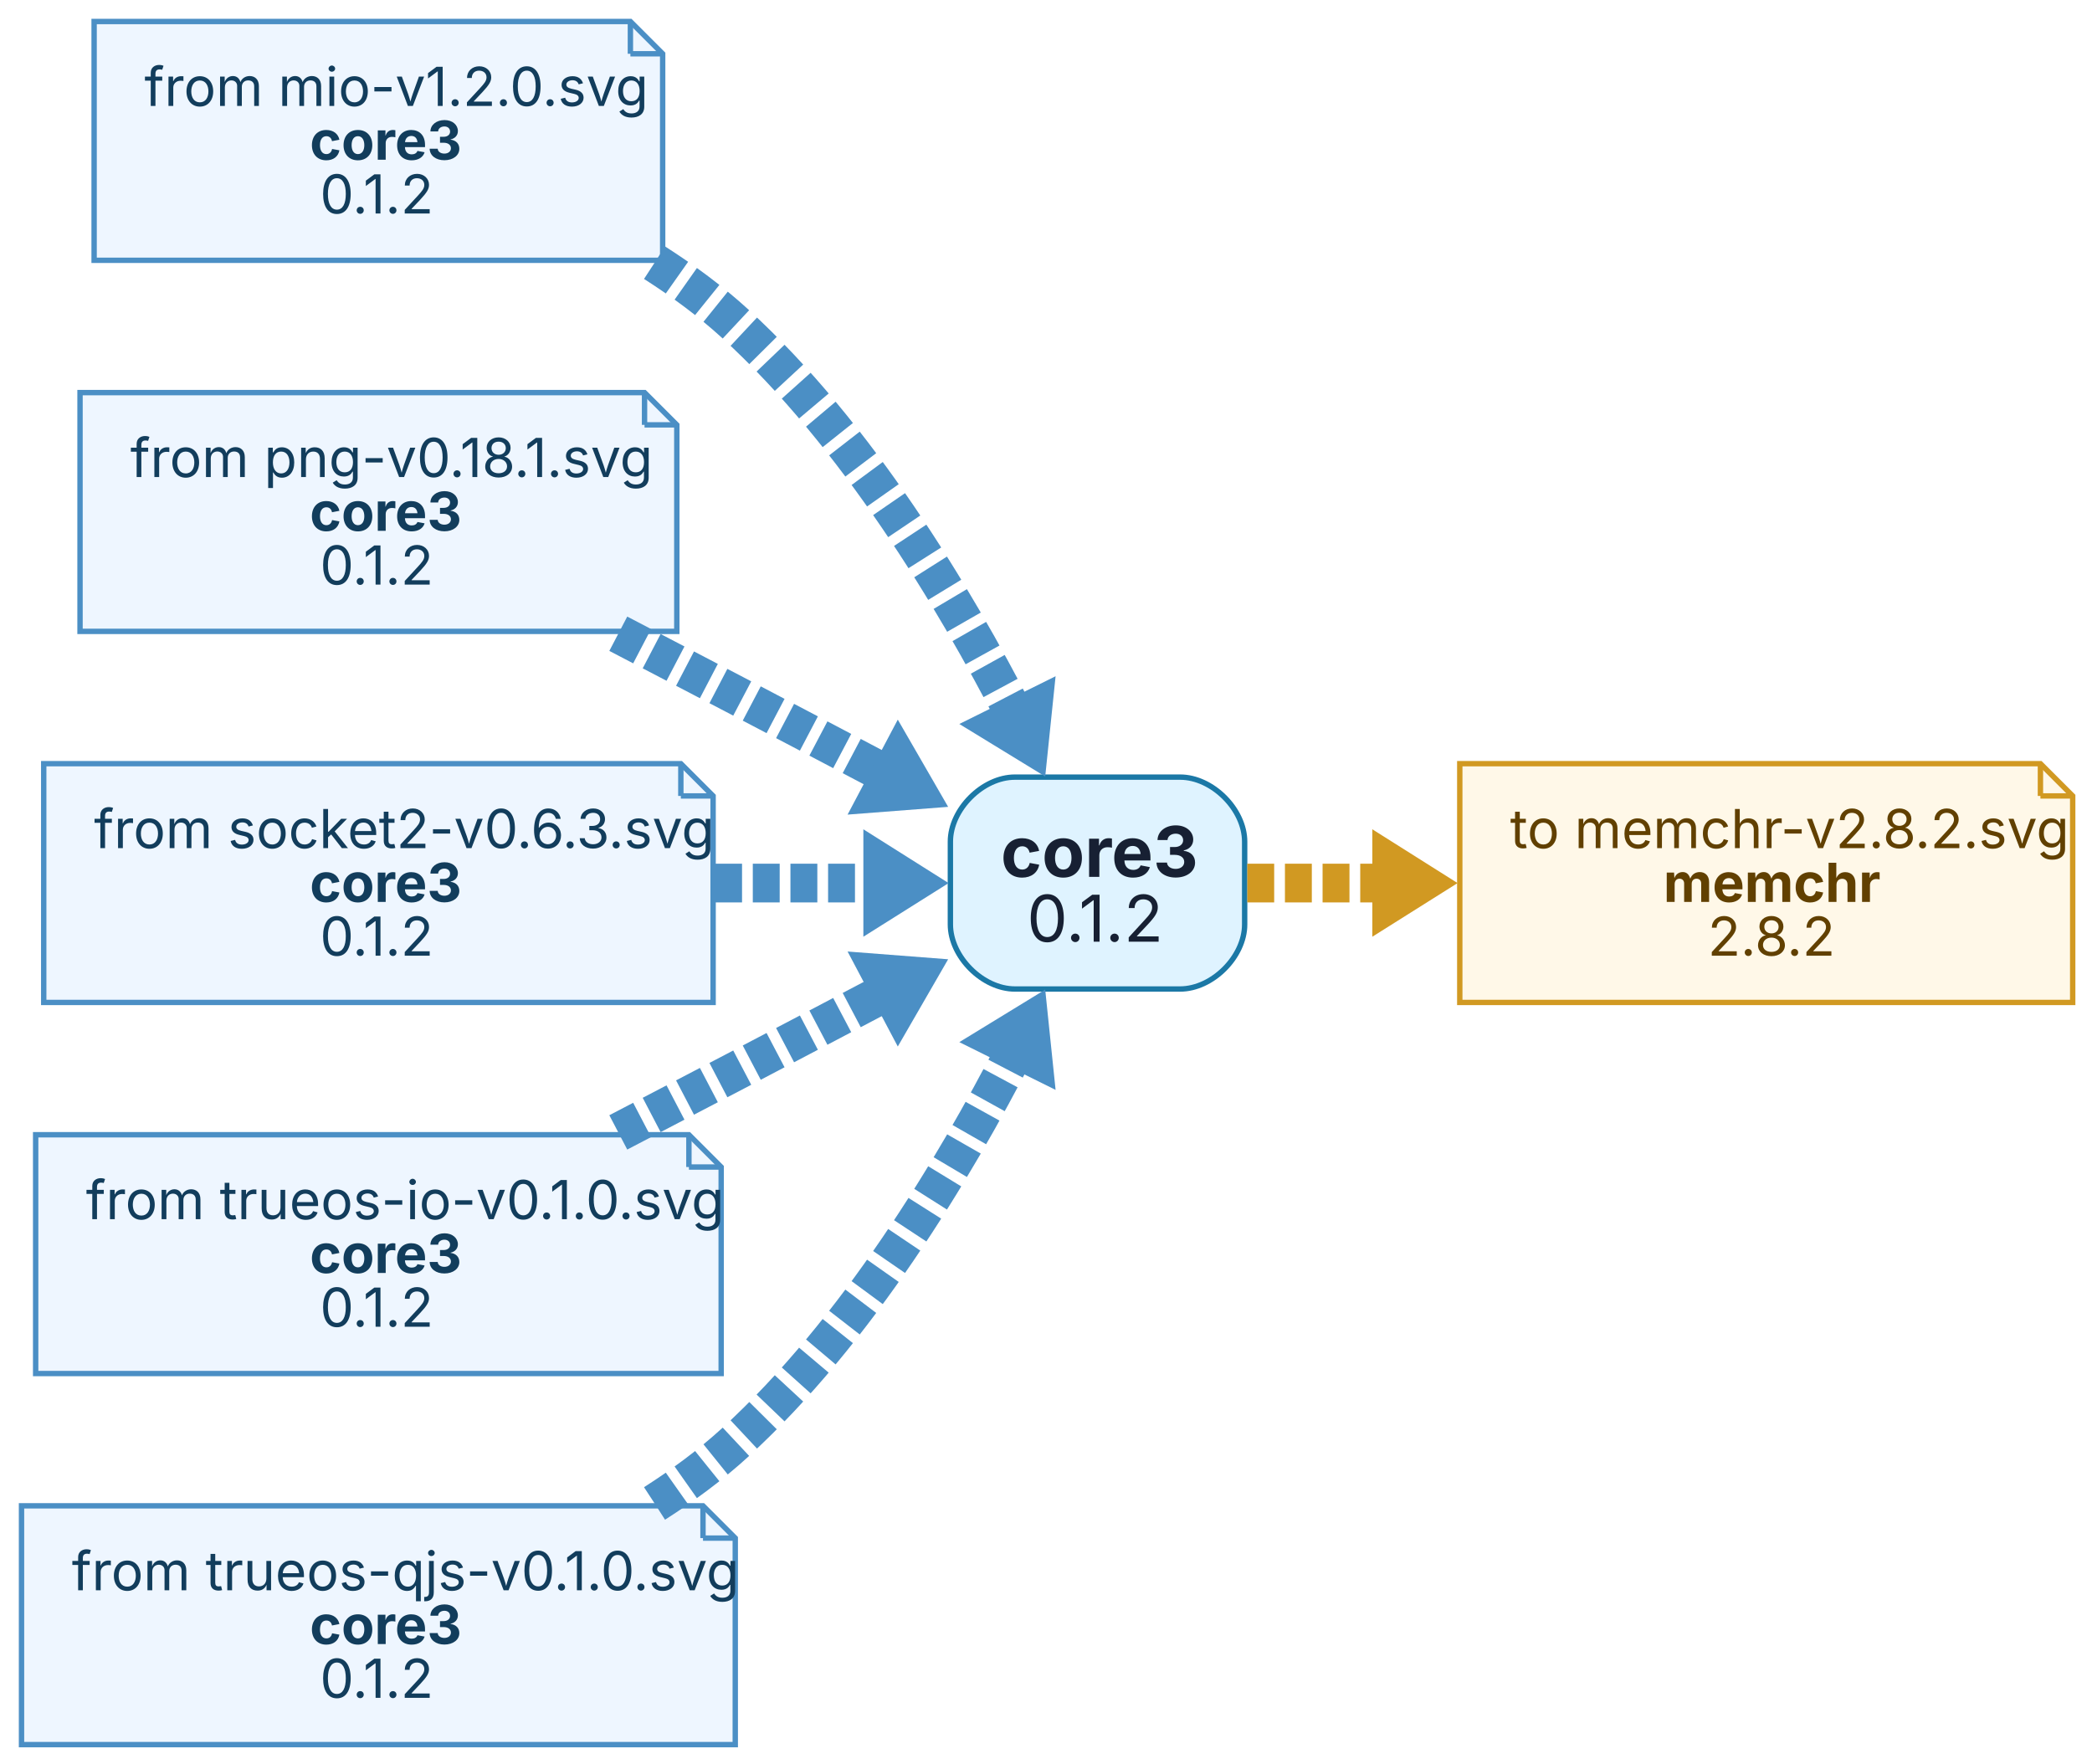
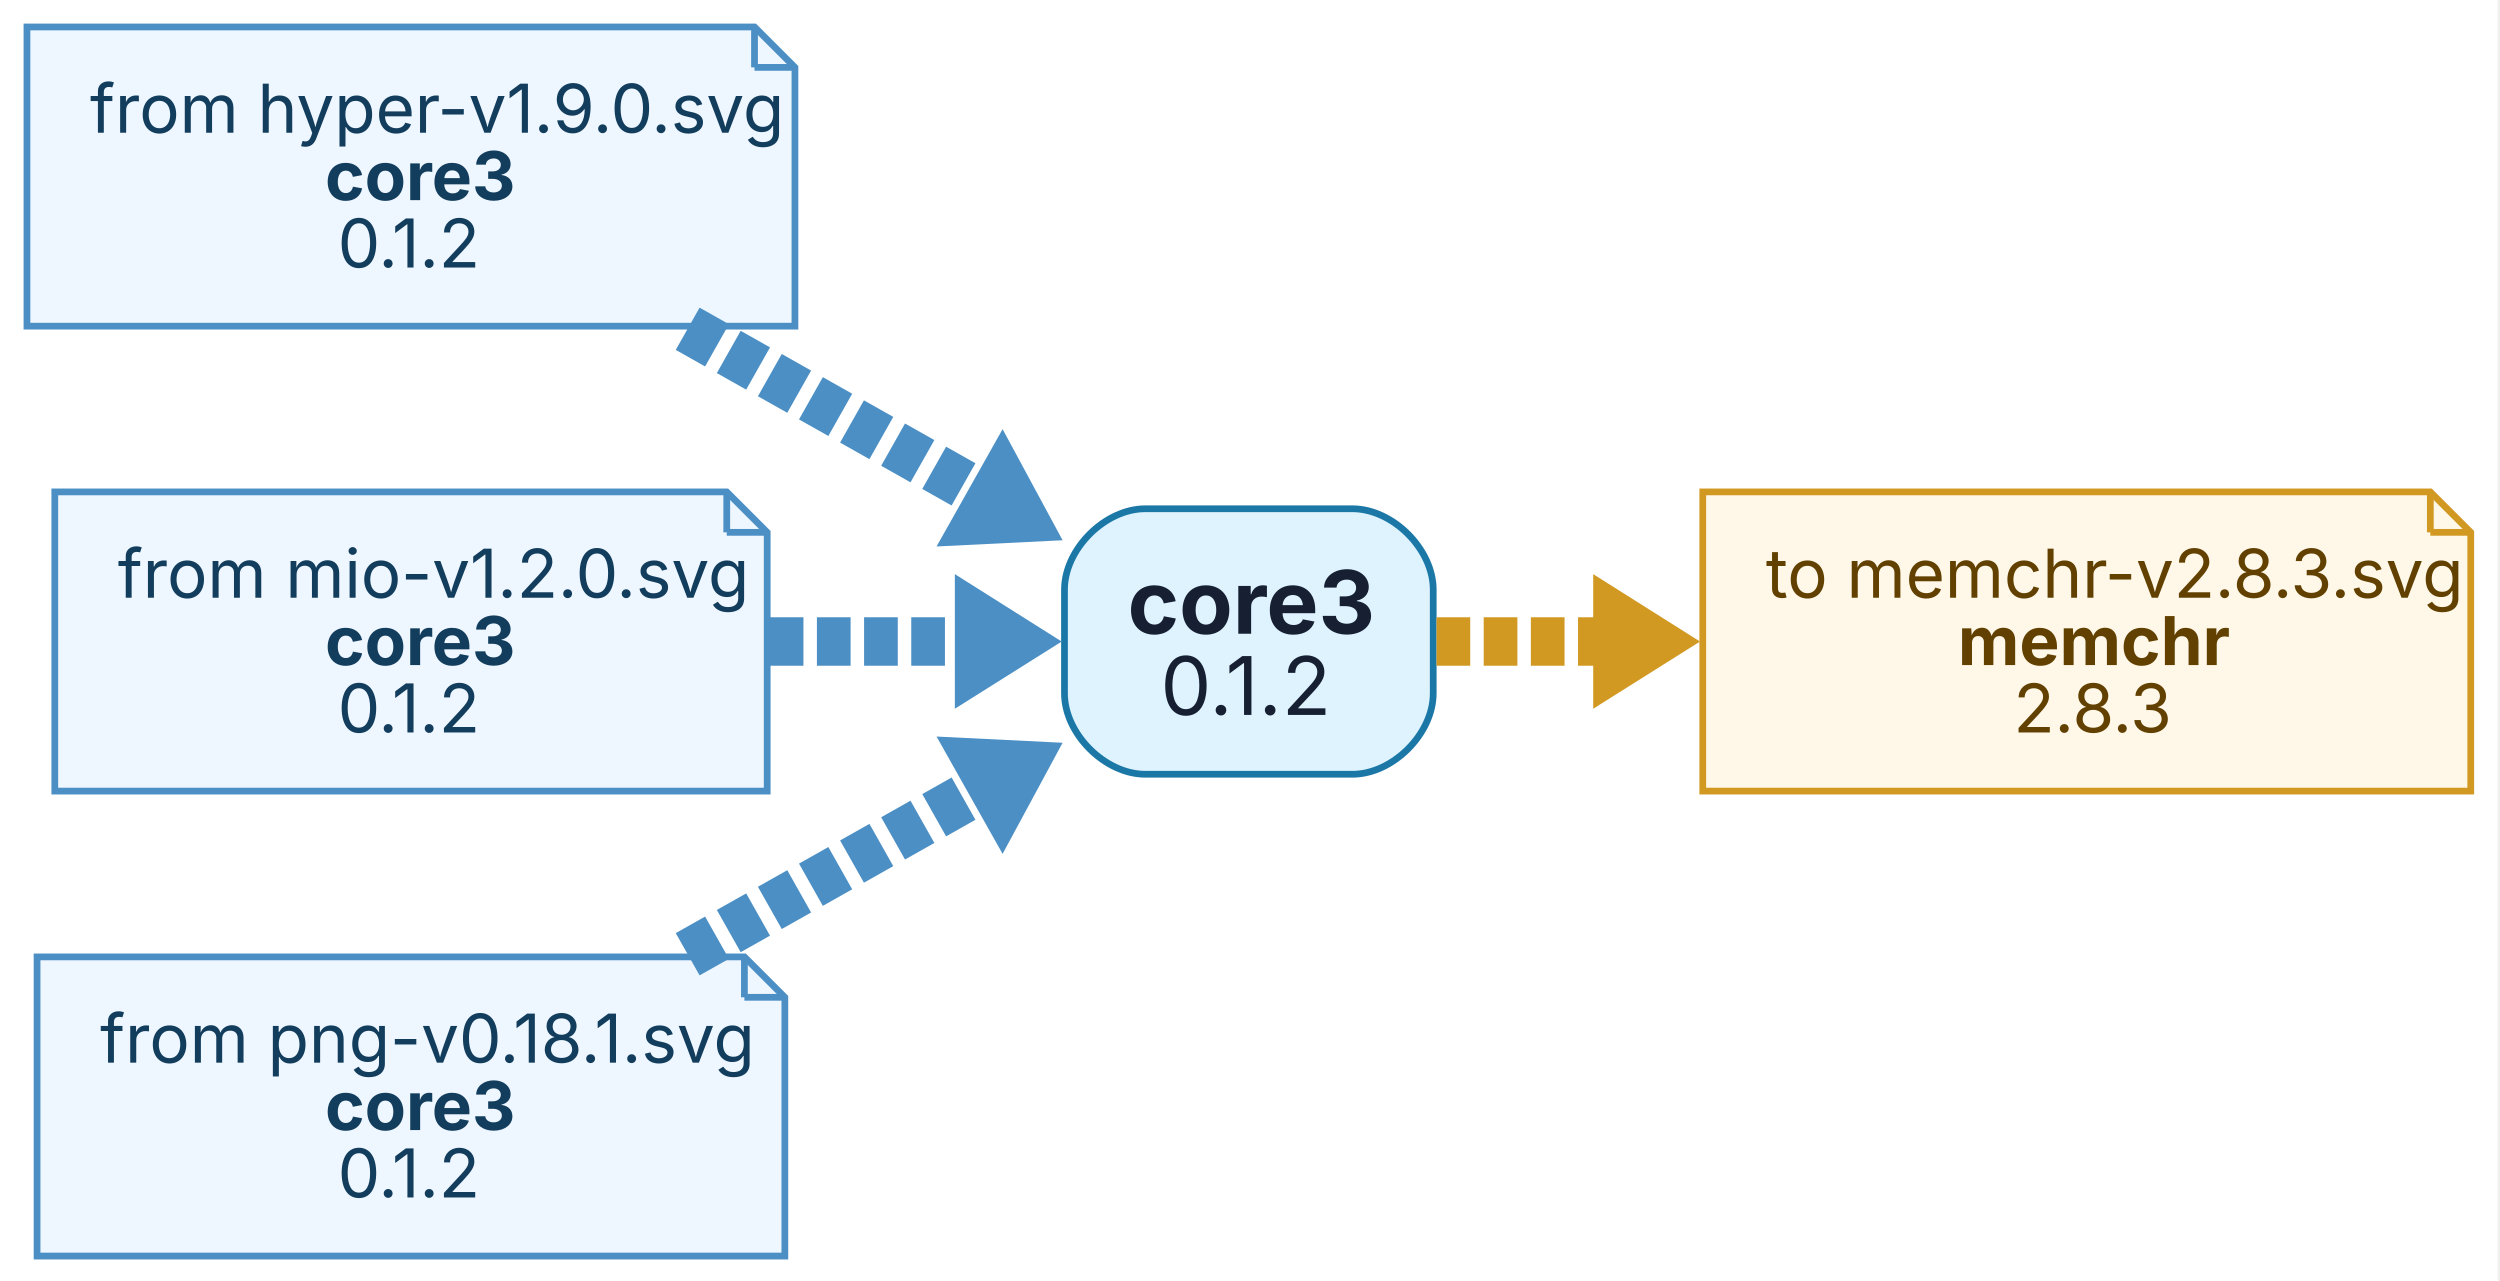
- <svg xmlns="http://www.w3.org/2000/svg" width="389pt" height="328pt" viewBox="0.00 0.00 389.00 328.00">
-   <g id="graph0" class="graph" transform="scale(1 1) rotate(0) translate(4 324.4)">
-     <polygon fill="white" stroke="none" points="-4,4 -4,-324.4 385.41,-324.4 385.41,4 -4,4" />
+ <svg xmlns="http://www.w3.org/2000/svg" width="371pt" height="190pt" viewBox="0.00 0.00 371.00 190.00">
+   <g id="graph0" class="graph" transform="scale(1 1) rotate(0) translate(4 186.4)">
+     <polygon fill="white" stroke="none" points="-4,4 -4,-186.4 366.66,-186.4 366.66,4 -4,4" />
    <g id="node1" class="node">
-       <path fill="#dff3ff" stroke="#1b78a6" d="M215.44,-179.9C215.44,-179.9 184.72,-179.9 184.72,-179.9 178.72,-179.9 172.72,-173.9 172.72,-167.9 172.72,-167.9 172.72,-152.5 172.72,-152.5 172.72,-146.5 178.72,-140.5 184.72,-140.5 184.72,-140.5 215.44,-140.5 215.44,-140.5 221.44,-140.5 227.44,-146.5 227.44,-152.5 227.44,-152.5 227.44,-167.9 227.44,-167.9 227.44,-173.9 221.44,-179.9 215.44,-179.9" />
-       <text xml:space="preserve" text-anchor="start" x="182.08" y="-161.35" font-family="Inter,Arial" font-weight="bold" font-size="13.00" fill="#172033">core3</text>
-       <text xml:space="preserve" text-anchor="start" x="186.95" y="-149.3" font-family="Inter,Arial" font-size="12.00" fill="#172033">0.1.2</text>
+       <path fill="#dff3ff" stroke="#1b78a6" d="M196.69,-110.9C196.69,-110.9 165.97,-110.9 165.97,-110.9 159.97,-110.9 153.97,-104.9 153.97,-98.9 153.97,-98.9 153.97,-83.5 153.97,-83.5 153.97,-77.5 159.97,-71.5 165.97,-71.5 165.97,-71.5 196.69,-71.5 196.69,-71.5 202.69,-71.5 208.69,-77.5 208.69,-83.5 208.69,-83.5 208.69,-98.9 208.69,-98.9 208.69,-104.9 202.69,-110.9 196.69,-110.9" />
+       <text xml:space="preserve" text-anchor="start" x="163.33" y="-92.35" font-family="Inter,Arial" font-weight="bold" font-size="13.00" fill="#172033">core3</text>
+       <text xml:space="preserve" text-anchor="start" x="168.2" y="-80.3" font-family="Inter,Arial" font-size="12.00" fill="#172033">0.1.2</text>
    </g>
    <g id="node2" class="node">
-       <polygon fill="#fff8e8" stroke="#d19922" points="375.41,-182.4 267.44,-182.4 267.44,-138 381.41,-138 381.41,-176.4 375.41,-182.4" />
-       <polyline fill="none" stroke="#d19922" points="375.41,-182.4 375.41,-176.4" />
-       <polyline fill="none" stroke="#d19922" points="381.41,-176.4 375.41,-176.4" />
-       <text xml:space="preserve" text-anchor="start" x="276.8" y="-166.7" font-family="Inter,Arial" font-size="10.00" fill="#614000">to memchr-v2.8.2.svg</text>
-       <text xml:space="preserve" text-anchor="start" x="305.3" y="-156.7" font-family="Inter,Arial" font-weight="bold" font-size="10.00" fill="#614000">memchr</text>
-       <text xml:space="preserve" text-anchor="start" x="313.55" y="-146.7" font-family="Inter,Arial" font-size="10.00" fill="#614000">2.8.2</text>
+       <polygon fill="#fff8e8" stroke="#d19922" points="356.66,-113.4 248.69,-113.4 248.69,-69 362.66,-69 362.66,-107.4 356.66,-113.4" />
+       <polyline fill="none" stroke="#d19922" points="356.66,-113.4 356.66,-107.4" />
+       <polyline fill="none" stroke="#d19922" points="362.66,-107.4 356.66,-107.4" />
+       <text xml:space="preserve" text-anchor="start" x="258.05" y="-97.7" font-family="Inter,Arial" font-size="10.00" fill="#614000">to memchr-v2.8.3.svg</text>
+       <text xml:space="preserve" text-anchor="start" x="286.55" y="-87.7" font-family="Inter,Arial" font-weight="bold" font-size="10.00" fill="#614000">memchr</text>
+       <text xml:space="preserve" text-anchor="start" x="294.8" y="-77.7" font-family="Inter,Arial" font-size="10.00" fill="#614000">2.8.3</text>
    </g>
    <g id="edge1" class="edge">
-       <path fill="none" stroke="#d19922" stroke-width="7.2" stroke-dasharray="5,2" d="M227.93,-160.2C236.04,-160.2 245.34,-160.2 254.89,-160.2" />
-       <polygon fill="#d19922" stroke="#d19922" stroke-width="7.2" points="254.78,-163.67 260.28,-160.2 254.78,-156.74 254.78,-163.67" />
+       <path fill="none" stroke="#d19922" stroke-width="7.2" stroke-dasharray="5,2" d="M209.18,-91.2C217.29,-91.2 226.59,-91.2 236.14,-91.2" />
+       <polygon fill="#d19922" stroke="#d19922" stroke-width="7.2" points="236.03,-94.67 241.53,-91.2 236.03,-87.74 236.03,-94.67" />
    </g>
    <g id="node3" class="node">
-       <polygon fill="#eef6ff" stroke="#4b8fc5" points="113.22,-320.4 13.5,-320.4 13.5,-276 119.22,-276 119.22,-314.4 113.22,-320.4" />
-       <polyline fill="none" stroke="#4b8fc5" points="113.22,-320.4 113.22,-314.4" />
-       <polyline fill="none" stroke="#4b8fc5" points="119.22,-314.4 113.22,-314.4" />
-       <text xml:space="preserve" text-anchor="start" x="22.86" y="-304.7" font-family="Inter,Arial" font-size="10.00" fill="#123d5c">from mio-v1.2.0.svg</text>
-       <text xml:space="preserve" text-anchor="start" x="53.61" y="-294.7" font-family="Inter,Arial" font-weight="bold" font-size="10.00" fill="#123d5c">core3</text>
-       <text xml:space="preserve" text-anchor="start" x="55.49" y="-284.7" font-family="Inter,Arial" font-size="10.00" fill="#123d5c">0.1.2</text>
+       <polygon fill="#eef6ff" stroke="#4b8fc5" points="107.97,-182.4 0,-182.4 0,-138 113.97,-138 113.97,-176.4 107.97,-182.4" />
+       <polyline fill="none" stroke="#4b8fc5" points="107.97,-182.4 107.97,-176.4" />
+       <polyline fill="none" stroke="#4b8fc5" points="113.97,-176.4 107.97,-176.4" />
+       <text xml:space="preserve" text-anchor="start" x="9.36" y="-166.7" font-family="Inter,Arial" font-size="10.00" fill="#123d5c">from hyper-v1.9.0.svg</text>
+       <text xml:space="preserve" text-anchor="start" x="44.24" y="-156.7" font-family="Inter,Arial" font-weight="bold" font-size="10.00" fill="#123d5c">core3</text>
+       <text xml:space="preserve" text-anchor="start" x="46.11" y="-146.7" font-family="Inter,Arial" font-size="10.00" fill="#123d5c">0.1.2</text>
    </g>
    <g id="edge2" class="edge">
-       <path fill="none" stroke="#4b8fc5" stroke-width="7.2" stroke-dasharray="5,2" d="M117.72,-275.55C123.06,-272.13 128.19,-268.35 132.72,-264.2 155.32,-243.51 173.39,-213.47 184.93,-190.98" />
-       <polygon fill="#4b8fc5" stroke="#4b8fc5" stroke-width="7.2" points="188.03,-192.53 187.36,-186.06 181.82,-189.45 188.03,-192.53" />
+       <path fill="none" stroke="#4b8fc5" stroke-width="7.2" stroke-dasharray="5,2" d="M98.05,-137.61C112.6,-129.4 128.96,-120.17 143.24,-112.12" />
+       <polygon fill="#4b8fc5" stroke="#4b8fc5" stroke-width="7.2" points="144.72,-115.26 147.81,-109.54 141.32,-109.22 144.72,-115.26" />
    </g>
    <g id="node4" class="node">
-       <polygon fill="#eef6ff" stroke="#4b8fc5" points="115.85,-251.4 10.88,-251.4 10.88,-207 121.85,-207 121.85,-245.4 115.85,-251.4" />
-       <polyline fill="none" stroke="#4b8fc5" points="115.85,-251.4 115.85,-245.4" />
-       <polyline fill="none" stroke="#4b8fc5" points="121.85,-245.4 115.85,-245.4" />
-       <text xml:space="preserve" text-anchor="start" x="20.24" y="-235.7" font-family="Inter,Arial" font-size="10.00" fill="#123d5c">from png-v0.18.1.svg</text>
-       <text xml:space="preserve" text-anchor="start" x="53.61" y="-225.7" font-family="Inter,Arial" font-weight="bold" font-size="10.00" fill="#123d5c">core3</text>
-       <text xml:space="preserve" text-anchor="start" x="55.49" y="-215.7" font-family="Inter,Arial" font-size="10.00" fill="#123d5c">0.1.2</text>
+       <polygon fill="#eef6ff" stroke="#4b8fc5" points="103.85,-113.4 4.13,-113.4 4.13,-69 109.85,-69 109.85,-107.4 103.85,-113.4" />
+       <polyline fill="none" stroke="#4b8fc5" points="103.85,-113.4 103.85,-107.4" />
+       <polyline fill="none" stroke="#4b8fc5" points="109.85,-107.4 103.85,-107.4" />
+       <text xml:space="preserve" text-anchor="start" x="13.49" y="-97.7" font-family="Inter,Arial" font-size="10.00" fill="#123d5c">from mio-v1.2.0.svg</text>
+       <text xml:space="preserve" text-anchor="start" x="44.24" y="-87.7" font-family="Inter,Arial" font-weight="bold" font-size="10.00" fill="#123d5c">core3</text>
+       <text xml:space="preserve" text-anchor="start" x="46.11" y="-77.7" font-family="Inter,Arial" font-size="10.00" fill="#123d5c">0.1.2</text>
    </g>
    <g id="edge3" class="edge">
-       <path fill="none" stroke="#4b8fc5" stroke-width="7.2" stroke-dasharray="5,2" d="M110.97,-206.56C118.24,-202.77 125.7,-198.88 132.72,-195.2 142.09,-190.29 152.2,-184.97 161.62,-180" />
-       <polygon fill="#4b8fc5" stroke="#4b8fc5" stroke-width="7.2" points="163.08,-183.15 166.33,-177.52 159.84,-177.02 163.08,-183.15" />
+       <path fill="none" stroke="#4b8fc5" stroke-width="7.2" stroke-dasharray="5,2" d="M110.23,-91.2C120.73,-91.2 131.59,-91.2 141.54,-91.2" />
+       <polygon fill="#4b8fc5" stroke="#4b8fc5" stroke-width="7.2" points="141.3,-94.67 146.8,-91.2 141.3,-87.74 141.3,-94.67" />
    </g>
    <g id="node5" class="node">
-       <polygon fill="#eef6ff" stroke="#4b8fc5" points="122.6,-182.4 4.13,-182.4 4.13,-138 128.6,-138 128.6,-176.4 122.6,-182.4" />
-       <polyline fill="none" stroke="#4b8fc5" points="122.6,-182.4 122.6,-176.4" />
-       <polyline fill="none" stroke="#4b8fc5" points="128.6,-176.4 122.6,-176.4" />
-       <text xml:space="preserve" text-anchor="start" x="13.49" y="-166.7" font-family="Inter,Arial" font-size="10.00" fill="#123d5c">from socket2-v0.6.3.svg</text>
-       <text xml:space="preserve" text-anchor="start" x="53.61" y="-156.7" font-family="Inter,Arial" font-weight="bold" font-size="10.00" fill="#123d5c">core3</text>
-       <text xml:space="preserve" text-anchor="start" x="55.49" y="-146.7" font-family="Inter,Arial" font-size="10.00" fill="#123d5c">0.1.2</text>
+       <polygon fill="#eef6ff" stroke="#4b8fc5" points="106.47,-44.4 1.5,-44.4 1.5,0 112.47,0 112.47,-38.4 106.47,-44.4" />
+       <polyline fill="none" stroke="#4b8fc5" points="106.47,-44.4 106.47,-38.4" />
+       <polyline fill="none" stroke="#4b8fc5" points="112.47,-38.4 106.47,-38.4" />
+       <text xml:space="preserve" text-anchor="start" x="10.86" y="-28.7" font-family="Inter,Arial" font-size="10.00" fill="#123d5c">from png-v0.18.1.svg</text>
+       <text xml:space="preserve" text-anchor="start" x="44.24" y="-18.7" font-family="Inter,Arial" font-weight="bold" font-size="10.00" fill="#123d5c">core3</text>
+       <text xml:space="preserve" text-anchor="start" x="46.11" y="-8.7" font-family="Inter,Arial" font-size="10.00" fill="#123d5c">0.1.2</text>
    </g>
    <g id="edge4" class="edge">
-       <path fill="none" stroke="#4b8fc5" stroke-width="7.2" stroke-dasharray="5,2" d="M128.98,-160.2C139.59,-160.2 150.35,-160.2 160.16,-160.2" />
-       <polygon fill="#4b8fc5" stroke="#4b8fc5" stroke-width="7.2" points="160.14,-163.67 165.64,-160.2 160.14,-156.74 160.14,-163.67" />
-     </g>
-     <g id="node6" class="node">
-       <polygon fill="#eef6ff" stroke="#4b8fc5" points="124.1,-113.4 2.63,-113.4 2.63,-69 130.1,-69 130.1,-107.4 124.1,-113.4" />
-       <polyline fill="none" stroke="#4b8fc5" points="124.1,-113.4 124.1,-107.4" />
-       <polyline fill="none" stroke="#4b8fc5" points="130.1,-107.4 124.1,-107.4" />
-       <text xml:space="preserve" text-anchor="start" x="11.99" y="-97.7" font-family="Inter,Arial" font-size="10.00" fill="#123d5c">from trueos-io-v0.1.0.svg</text>
-       <text xml:space="preserve" text-anchor="start" x="53.61" y="-87.7" font-family="Inter,Arial" font-weight="bold" font-size="10.00" fill="#123d5c">core3</text>
-       <text xml:space="preserve" text-anchor="start" x="55.49" y="-77.7" font-family="Inter,Arial" font-size="10.00" fill="#123d5c">0.1.2</text>
-     </g>
-     <g id="edge5" class="edge">
-       <path fill="none" stroke="#4b8fc5" stroke-width="7.2" stroke-dasharray="5,2" d="M110.97,-113.84C118.24,-117.63 125.7,-121.52 132.72,-125.2 142.09,-130.11 152.2,-135.43 161.62,-140.4" />
-       <polygon fill="#4b8fc5" stroke="#4b8fc5" stroke-width="7.2" points="159.84,-143.38 166.33,-142.88 163.08,-137.25 159.84,-143.38" />
-     </g>
-     <g id="node7" class="node">
-       <polygon fill="#eef6ff" stroke="#4b8fc5" points="126.72,-44.4 0,-44.4 0,0 132.72,0 132.72,-38.4 126.72,-44.4" />
-       <polyline fill="none" stroke="#4b8fc5" points="126.72,-44.4 126.72,-38.4" />
-       <polyline fill="none" stroke="#4b8fc5" points="132.72,-38.4 126.72,-38.4" />
-       <text xml:space="preserve" text-anchor="start" x="9.36" y="-28.7" font-family="Inter,Arial" font-size="10.00" fill="#123d5c">from trueos-qjs-v0.1.0.svg</text>
-       <text xml:space="preserve" text-anchor="start" x="53.61" y="-18.7" font-family="Inter,Arial" font-weight="bold" font-size="10.00" fill="#123d5c">core3</text>
-       <text xml:space="preserve" text-anchor="start" x="55.49" y="-8.7" font-family="Inter,Arial" font-size="10.00" fill="#123d5c">0.1.2</text>
-     </g>
-     <g id="edge6" class="edge">
-       <path fill="none" stroke="#4b8fc5" stroke-width="7.2" stroke-dasharray="5,2" d="M117.72,-44.85C123.06,-48.27 128.19,-52.05 132.72,-56.2 155.32,-76.89 173.39,-106.93 184.93,-129.42" />
-       <polygon fill="#4b8fc5" stroke="#4b8fc5" stroke-width="7.2" points="181.82,-130.95 187.36,-134.34 188.03,-127.87 181.82,-130.95" />
+       <path fill="none" stroke="#4b8fc5" stroke-width="7.2" stroke-dasharray="5,2" d="M98.05,-44.79C112.6,-53 128.96,-62.23 143.24,-70.28" />
+       <polygon fill="#4b8fc5" stroke="#4b8fc5" stroke-width="7.2" points="141.32,-73.18 147.81,-72.86 144.72,-67.14 141.32,-73.18" />
    </g>
  </g>
</svg>
